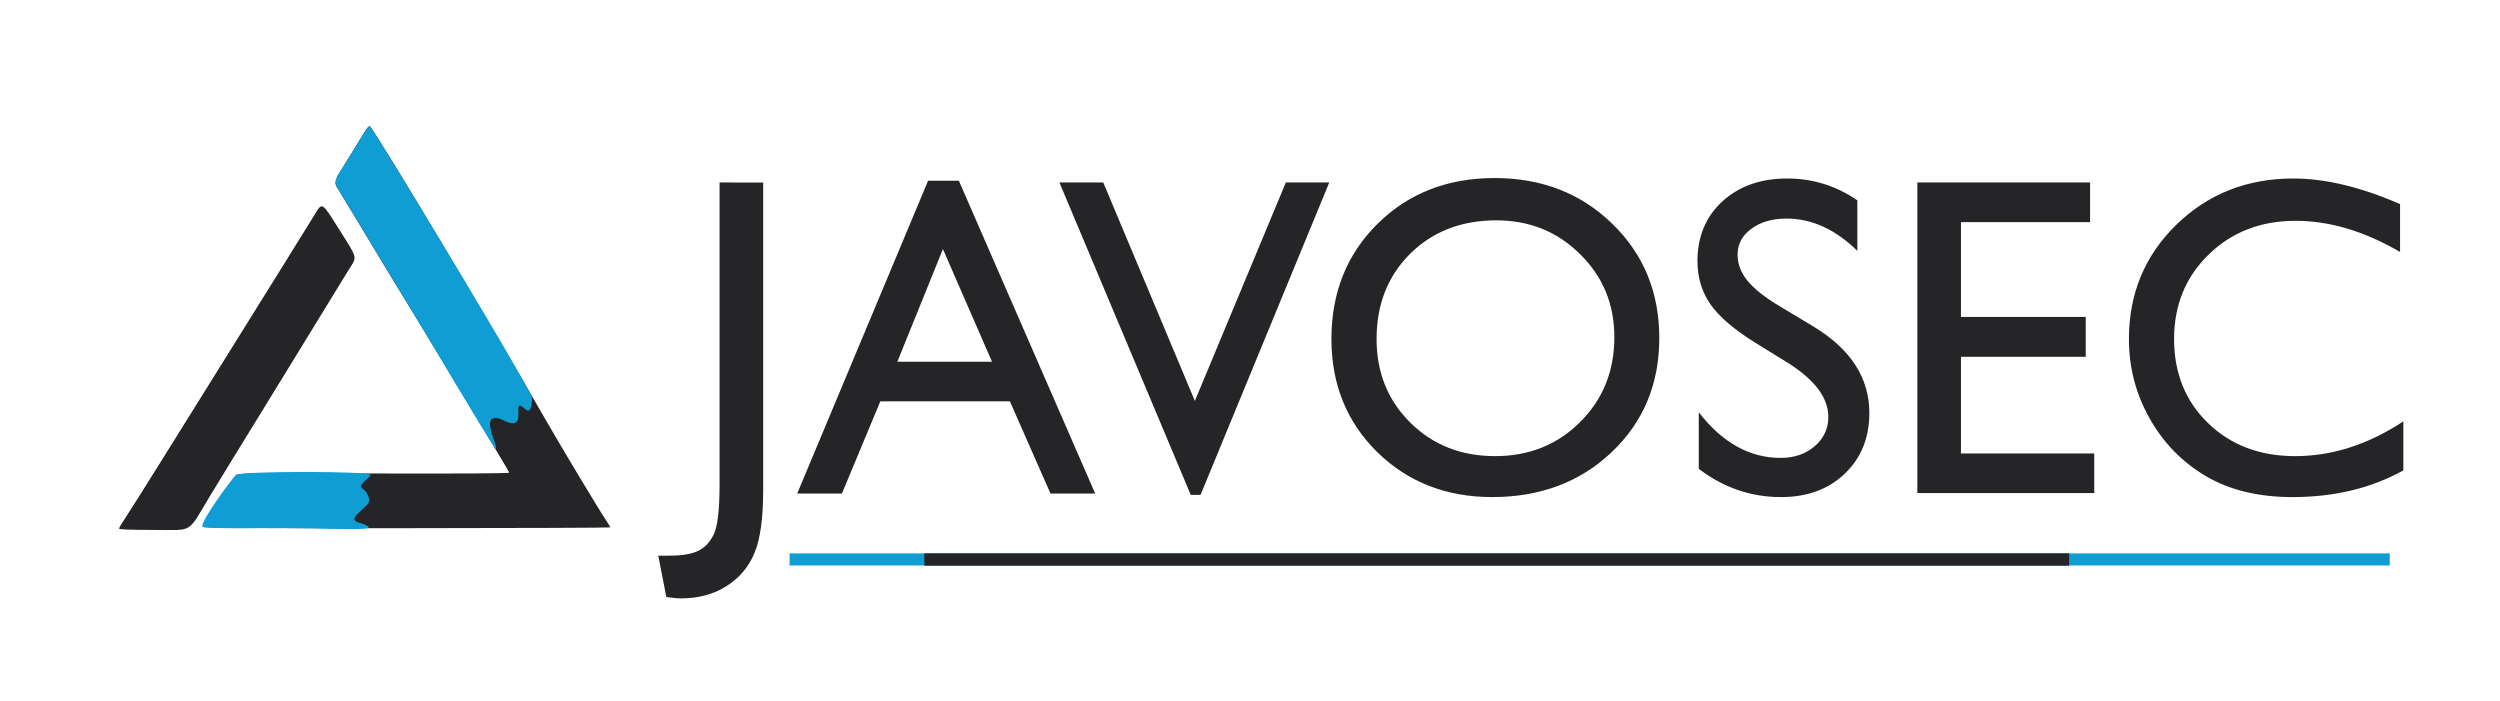
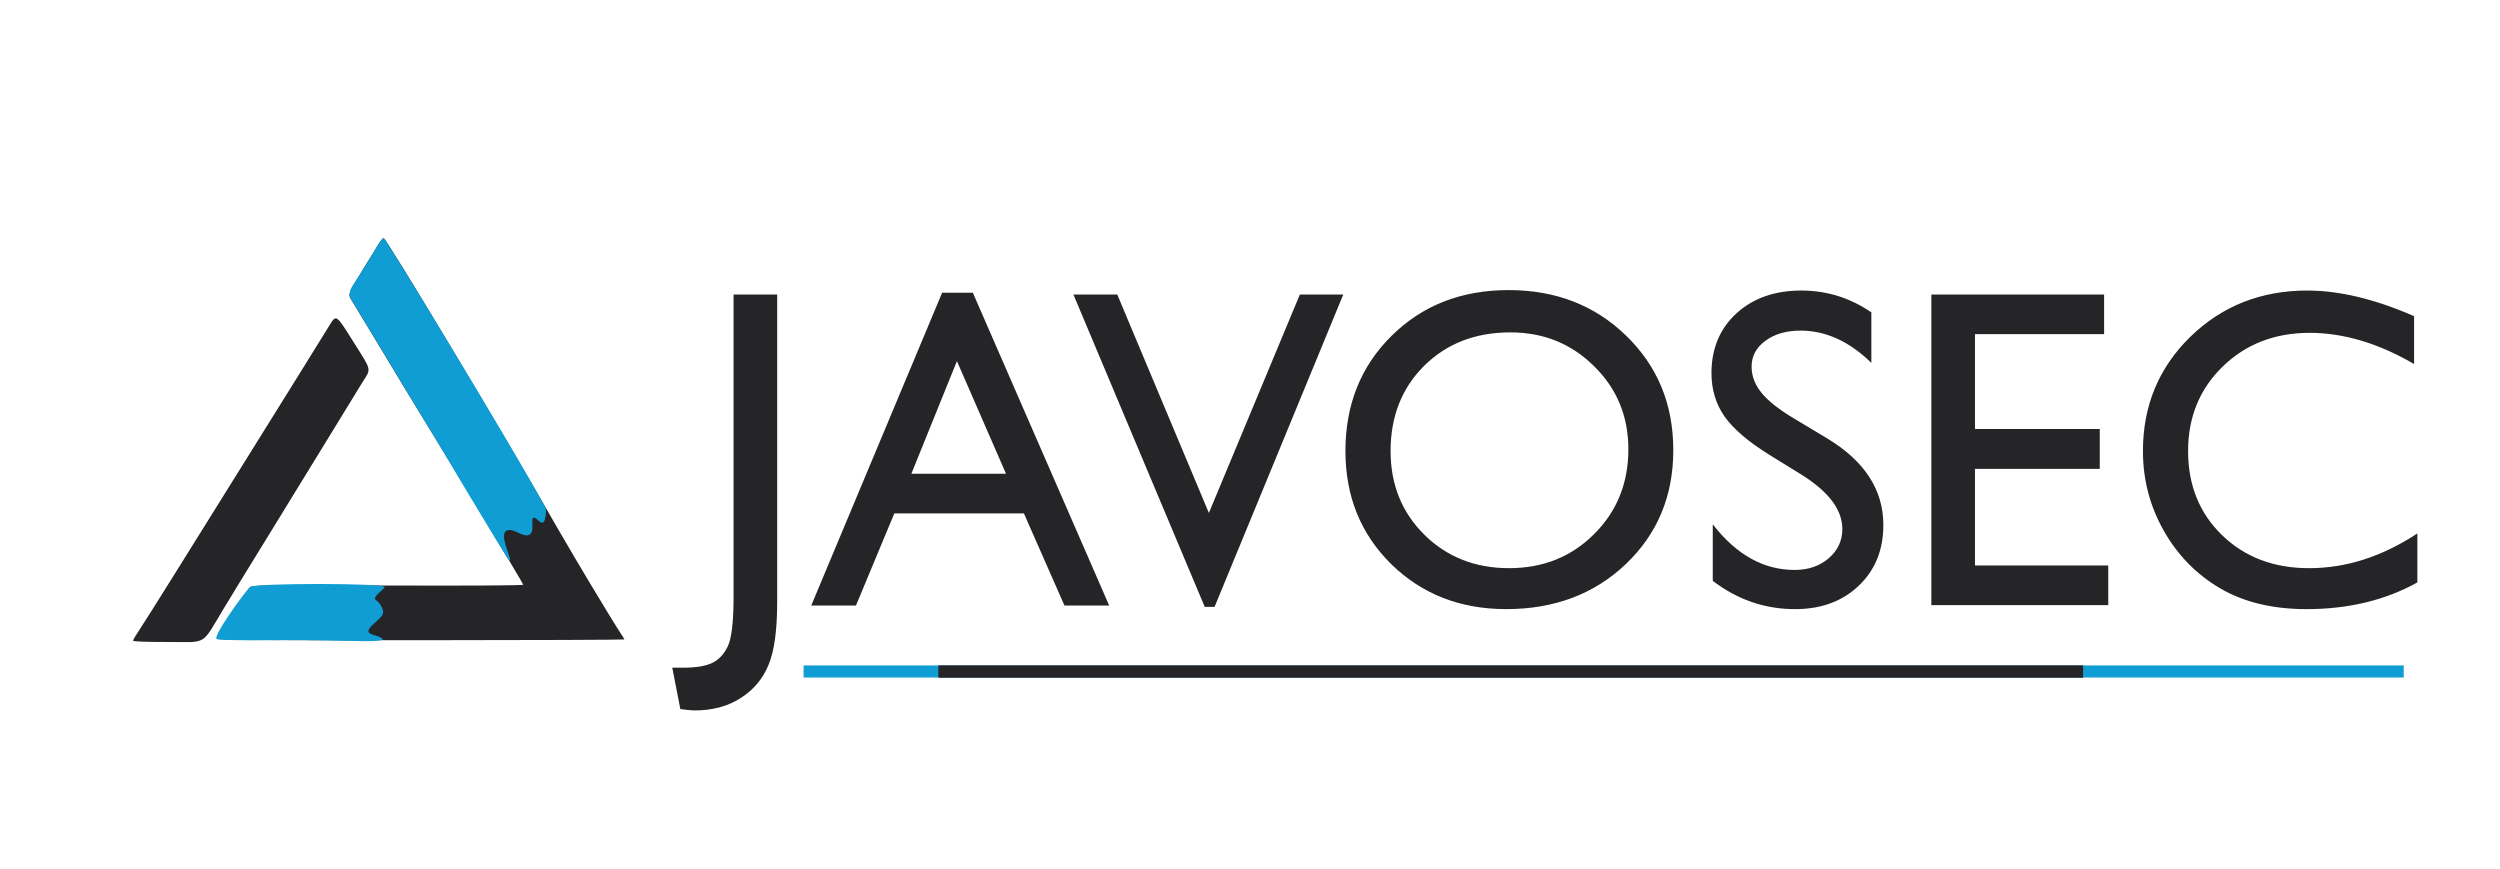
- <svg xmlns="http://www.w3.org/2000/svg" xmlns:xlink="http://www.w3.org/1999/xlink" width="357" height="100" viewBox="0 0 94.456 26.458" version="1.1" id="svg1" xml:space="preserve">
+ <svg xmlns="http://www.w3.org/2000/svg" xmlns:xlink="http://www.w3.org/1999/xlink" width="357" height="124" viewBox="0 0 94.456 32.808" version="1.1" id="svg1" xml:space="preserve">
  <defs id="defs1">
    <linearGradient id="swatch1916">
      <stop style="stop-color:#ba3736;stop-opacity:1;" offset="0" id="stop1916" />
    </linearGradient>
    <linearGradient id="swatch1912">
      <stop style="stop-color:#0f9dd3;stop-opacity:1;" offset="0" id="stop1912" />
    </linearGradient>
    <rect x="82.078" y="114.909" width="1880.066" height="434.53" id="rect1912" />
    <radialGradient xlink:href="#swatch1912" id="radialGradient1912" cx="121.612" cy="172.349" fx="121.612" fy="172.349" r="67.449" gradientTransform="matrix(0.9610118,0,0,0.00741304,-19.15804,139.9168)" gradientUnits="userSpaceOnUse" />
  </defs>
  <g id="layer1">
-     <g id="g1" transform="translate(-0.5291667,-2.645833)">
-       <g id="g1900" transform="matrix(0.1827036,0,0,0.1827036,-10.0898,-6.097072)">
-         <path style="fill:#252426;fill-opacity:1" d="m 82.74,157.163 c 0,-0.152 0.577,-1.134 1.282,-2.183 0.705,-1.048 3.879,-6.073 7.053,-11.167 3.174,-5.093 9.781,-15.69 14.683,-23.548 9.051,-14.51 15.585,-25.016 17.562,-28.238 1.444,-2.353 1.381,-2.393 4.835,3.1 4.059,6.457 3.872,5.652 2.007,8.629 -0.857,1.368 -3.95,6.416 -6.874,11.218 -2.924,4.802 -8.272,13.52 -11.885,19.372 -3.613,5.853 -8.058,13.106 -9.877,16.119 -4.756,7.877 -3.247,6.975 -11.665,6.975 -4.776,0 -7.12,-0.091 -7.12,-0.277 z m 17.462,-0.412 c 0,-0.391 5.899,-9.741 6.655,-10.548 0.481,-0.513 0.916,-0.52 28.534,-0.437 17.498,0.052 28.046,-0.01 28.046,-0.166 0,-0.223 -14.446,-24.226 -20.104,-33.403 -2.552,-4.14 -5.143,-8.416 -10.581,-17.462 -2.143,-3.565 -4.283,-7.098 -4.756,-7.85 -0.859,-1.368 -0.859,-1.368 2.051,-6.085 1.601,-2.595 3.22,-5.23 3.598,-5.858 0.378,-0.627 0.8,-1.071 0.937,-0.986 0.857,0.53 24.614,40.17 36.318,60.6 3.22,5.62 11.071,18.691 12.554,20.899 0.487,0.726 0.886,1.383 0.886,1.46 0,0.077 -18.931,0.151 -42.069,0.163 -34.525,0.018 -42.069,-0.04 -42.069,-0.324 z" id="path1901" />
-         <path style="fill:#0f9dd3;fill-opacity:1" d="m 100.116,156.853 c -1.358,-0.047 6.005,-10.179 6.863,-10.81 1.071,-0.787 27.971,-0.814 27.772,0.053 -0.135,0.588 -2.906,2.146 -1.653,2.79 0.457,0.235 1.609,1.738 1.314,2.731 -0.395,1.328 -4.718,3.501 -2.227,4.261 7.493,2.285 -5.732,1.02 -19.126,1.188 -9.094,0.114 -12.752,-0.089 -12.944,-0.212 z m 60.48,-16.208 c -1.3,-1.794 -3.44,-5.442 -8.404,-13.668 -2.371,-3.929 -6.019,-10.155 -7.941,-13.284 -3.694,-6.013 -15.876,-26.319 -16.1,-26.615 -0.802,-1.065 -0.847,-1.995 0.023,-3.369 0.478,-0.756 1.968,-2.987 3.337,-5.242 2.555,-4.21 2.861,-4.984 3.376,-4.176 7.548,11.855 29.437,48.271 32.594,54.416 0.36,0.701 0.851,0.749 0.58,2.596 -0.174,1.188 -0.435,2.028 -1.528,1.001 -1.988,-1.867 -0.842,1.371 -1.368,2.421 -0.817,1.633 -2.931,-0.207 -4.166,-0.403 -3.68,-0.583 0.455,6.324 -0.403,6.324 z" id="path1900" />
-       </g>
-       <g id="g1939" transform="matrix(0.4663541,0,0,0.4663541,15.02143,-42.06364)">
-         <g id="g1938">
-           <path id="text1912" style="font-size:133.333px;font-family:'Gill Sans MT';-inkscape-font-specification:'Gill Sans MT';white-space:pre;fill:#252426;stroke:none;stroke-width:0.274;stroke-opacity:1" d="m 90.011,110.294 c -3.817,0 -6.975,1.233 -9.472,3.698 -2.498,2.465 -3.747,5.579 -3.747,9.343 0,3.668 1.237,6.722 3.711,9.163 2.486,2.429 5.591,3.643 9.314,3.643 3.9,0 7.128,-1.214 9.685,-3.643 2.568,-2.441 3.852,-5.519 3.852,-9.235 0,-3.716 -1.272,-6.806 -3.817,-9.271 -2.533,-2.465 -5.708,-3.698 -9.526,-3.698 z m 23.716,0.036 c -2.156,0 -3.911,0.619 -5.266,1.858 -1.343,1.239 -2.014,2.85 -2.014,4.834 0,1.323 0.353,2.495 1.06,3.517 0.719,1.01 1.921,2.038 3.605,3.085 l 2.686,1.659 c 2.168,1.371 3.252,2.826 3.252,4.365 0,0.95 -0.371,1.743 -1.114,2.381 -0.73,0.625 -1.649,0.938 -2.757,0.938 -2.51,0 -4.718,-1.232 -6.627,-3.697 v 4.581 c 2.003,1.527 4.224,2.291 6.663,2.291 2.121,0 3.841,-0.631 5.16,-1.894 1.331,-1.263 1.997,-2.904 1.997,-4.924 0,-2.838 -1.508,-5.17 -4.524,-6.998 l -2.704,-1.624 c -1.214,-0.722 -2.091,-1.413 -2.633,-2.074 -0.542,-0.661 -0.813,-1.371 -0.813,-2.129 0,-0.854 0.371,-1.551 1.114,-2.092 0.742,-0.553 1.691,-0.829 2.845,-0.829 2.05,0 3.964,0.872 5.743,2.615 v -4.094 c -1.72,-1.178 -3.611,-1.768 -5.673,-1.768 z m 41.001,0 c -3.758,0 -6.922,1.251 -9.49,3.752 -2.557,2.501 -3.835,5.586 -3.835,9.253 0,2.309 0.56,4.455 1.679,6.439 1.119,1.984 2.639,3.541 4.559,4.672 1.92,1.13 4.259,1.696 7.016,1.696 3.393,0 6.386,-0.721 8.978,-2.164 v -3.968 c -2.851,1.876 -5.773,2.814 -8.766,2.814 -2.863,0 -5.213,-0.89 -7.051,-2.67 -1.838,-1.78 -2.757,-4.052 -2.757,-6.818 0,-2.742 0.931,-5.021 2.793,-6.836 1.873,-1.828 4.224,-2.741 7.051,-2.741 2.757,0 5.579,0.842 8.465,2.525 v -3.878 c -3.169,-1.383 -6.05,-2.074 -8.642,-2.074 z M 44.116,110.511 33.512,135.853 h 3.623 l 3.11,-7.468 h 10.498 l 3.287,7.468 h 3.623 L 46.608,110.511 Z m -16.895,0.144 v 24.459 c 0,2.068 -0.159,3.421 -0.477,4.058 -0.306,0.637 -0.731,1.082 -1.273,1.335 -0.53,0.253 -1.302,0.379 -2.315,0.379 H 22.255 l 0.654,3.355 c 0.542,0.072 0.924,0.109 1.148,0.109 1.461,0 2.71,-0.337 3.747,-1.01 1.037,-0.661 1.785,-1.551 2.244,-2.67 0.471,-1.106 0.707,-2.819 0.707,-5.14 v -24.874 z m 27.534,0 10.639,25.306 h 0.795 l 10.427,-25.306 h -3.517 l -7.37,17.695 -7.422,-17.695 z m 69.506,0 v 25.162 h 14.332 v -3.211 h -10.798 v -7.828 h 10.109 v -3.229 h -10.109 v -7.684 h 10.462 v -3.211 z m -34.108,3.066 c 2.686,0 4.948,0.914 6.786,2.742 1.85,1.816 2.775,4.058 2.775,6.728 0,2.742 -0.925,5.033 -2.775,6.872 -1.838,1.84 -4.136,2.76 -6.893,2.76 -2.745,0 -5.031,-0.902 -6.857,-2.706 -1.826,-1.804 -2.739,-4.064 -2.739,-6.782 0,-2.802 0.907,-5.104 2.721,-6.908 1.826,-1.804 4.153,-2.706 6.981,-2.706 z m -44.836,2.327 3.977,9.127 h -7.67 z" />
-           <path style="fill:url(#radialGradient1912);fill-opacity:1;stroke:#0f9dd3;stroke-width:0.98;stroke-dasharray:none;stroke-opacity:1" d="m 32.894,141.194 h 74.149 55.489" id="path1912" />
-           <path style="fill:#252426;fill-opacity:1;stroke:#252426;stroke-width:1;stroke-dasharray:none;stroke-opacity:1" d="M 43.812,141.2 H 136.554" id="path1916" />
-         </g>
+     <g id="g1900" transform="matrix(0.1827036,0,0,0.1827036,-10.0898,-4.509572)">
+       <path style="fill:#252426;fill-opacity:1" d="m 82.74,157.163 c 0,-0.152 0.577,-1.134 1.282,-2.183 0.705,-1.048 3.879,-6.073 7.053,-11.167 3.174,-5.093 9.781,-15.69 14.683,-23.548 9.051,-14.51 15.585,-25.016 17.562,-28.238 1.444,-2.353 1.381,-2.393 4.835,3.1 4.059,6.457 3.872,5.652 2.007,8.629 -0.857,1.368 -3.95,6.416 -6.874,11.218 -2.924,4.802 -8.272,13.52 -11.885,19.372 -3.613,5.853 -8.058,13.106 -9.877,16.119 -4.756,7.877 -3.247,6.975 -11.665,6.975 -4.776,0 -7.12,-0.091 -7.12,-0.277 z m 17.462,-0.412 c 0,-0.391 5.899,-9.741 6.655,-10.548 0.481,-0.513 0.916,-0.52 28.534,-0.437 17.498,0.052 28.046,-0.01 28.046,-0.166 0,-0.223 -14.446,-24.226 -20.104,-33.403 -2.552,-4.14 -5.143,-8.416 -10.581,-17.462 -2.143,-3.565 -4.283,-7.098 -4.756,-7.85 -0.859,-1.368 -0.859,-1.368 2.051,-6.085 1.601,-2.595 3.22,-5.23 3.598,-5.858 0.378,-0.627 0.8,-1.071 0.937,-0.986 0.857,0.53 24.614,40.17 36.318,60.6 3.22,5.62 11.071,18.691 12.554,20.899 0.487,0.726 0.886,1.383 0.886,1.46 0,0.077 -18.931,0.151 -42.069,0.163 -34.525,0.018 -42.069,-0.04 -42.069,-0.324 z" id="path1901" />
+       <path style="fill:#0f9dd3;fill-opacity:1" d="m 100.116,156.853 c -1.358,-0.047 6.005,-10.179 6.863,-10.81 1.071,-0.787 27.971,-0.814 27.772,0.053 -0.135,0.588 -2.906,2.146 -1.653,2.79 0.457,0.235 1.609,1.738 1.314,2.731 -0.395,1.328 -4.718,3.501 -2.227,4.261 7.493,2.285 -5.732,1.02 -19.126,1.188 -9.094,0.114 -12.752,-0.089 -12.944,-0.212 z m 60.48,-16.208 c -1.3,-1.794 -3.44,-5.442 -8.404,-13.668 -2.371,-3.929 -6.019,-10.155 -7.941,-13.284 -3.694,-6.013 -15.876,-26.319 -16.1,-26.615 -0.802,-1.065 -0.847,-1.995 0.023,-3.369 0.478,-0.756 1.968,-2.987 3.337,-5.242 2.555,-4.21 2.861,-4.984 3.376,-4.176 7.548,11.855 29.437,48.271 32.594,54.416 0.36,0.701 0.851,0.749 0.58,2.596 -0.174,1.188 -0.435,2.028 -1.528,1.001 -1.988,-1.867 -0.842,1.371 -1.368,2.421 -0.817,1.633 -2.931,-0.207 -4.166,-0.403 -3.68,-0.583 0.455,6.324 -0.403,6.324 z" id="path1900" />
+     </g>
+     <g id="g1939" transform="matrix(0.4663541,0,0,0.4663541,15.02143,-40.47614)">
+       <g id="g1938">
+         <path id="text1912" style="font-size:133.333px;font-family:'Gill Sans MT';-inkscape-font-specification:'Gill Sans MT';white-space:pre;fill:#252426;stroke:none;stroke-width:0.274;stroke-opacity:1" d="m 90.011,110.294 c -3.817,0 -6.975,1.233 -9.472,3.698 -2.498,2.465 -3.747,5.579 -3.747,9.343 0,3.668 1.237,6.722 3.711,9.163 2.486,2.429 5.591,3.643 9.314,3.643 3.9,0 7.128,-1.214 9.685,-3.643 2.568,-2.441 3.852,-5.519 3.852,-9.235 0,-3.716 -1.272,-6.806 -3.817,-9.271 -2.533,-2.465 -5.708,-3.698 -9.526,-3.698 z m 23.716,0.036 c -2.156,0 -3.911,0.619 -5.266,1.858 -1.343,1.239 -2.014,2.85 -2.014,4.834 0,1.323 0.353,2.495 1.06,3.517 0.719,1.01 1.921,2.038 3.605,3.085 l 2.686,1.659 c 2.168,1.371 3.252,2.826 3.252,4.365 0,0.95 -0.371,1.743 -1.114,2.381 -0.73,0.625 -1.649,0.938 -2.757,0.938 -2.51,0 -4.718,-1.232 -6.627,-3.697 v 4.581 c 2.003,1.527 4.224,2.291 6.663,2.291 2.121,0 3.841,-0.631 5.16,-1.894 1.331,-1.263 1.997,-2.904 1.997,-4.924 0,-2.838 -1.508,-5.17 -4.524,-6.998 l -2.704,-1.624 c -1.214,-0.722 -2.091,-1.413 -2.633,-2.074 -0.542,-0.661 -0.813,-1.371 -0.813,-2.129 0,-0.854 0.371,-1.551 1.114,-2.092 0.742,-0.553 1.691,-0.829 2.845,-0.829 2.05,0 3.964,0.872 5.743,2.615 v -4.094 c -1.72,-1.178 -3.611,-1.768 -5.673,-1.768 z m 41.001,0 c -3.758,0 -6.922,1.251 -9.49,3.752 -2.557,2.501 -3.835,5.586 -3.835,9.253 0,2.309 0.56,4.455 1.679,6.439 1.119,1.984 2.639,3.541 4.559,4.672 1.92,1.13 4.259,1.696 7.016,1.696 3.393,0 6.386,-0.721 8.978,-2.164 v -3.968 c -2.851,1.876 -5.773,2.814 -8.766,2.814 -2.863,0 -5.213,-0.89 -7.051,-2.67 -1.838,-1.78 -2.757,-4.052 -2.757,-6.818 0,-2.742 0.931,-5.021 2.793,-6.836 1.873,-1.828 4.224,-2.741 7.051,-2.741 2.757,0 5.579,0.842 8.465,2.525 v -3.878 c -3.169,-1.383 -6.05,-2.074 -8.642,-2.074 z M 44.116,110.511 33.512,135.853 h 3.623 l 3.11,-7.468 h 10.498 l 3.287,7.468 h 3.623 L 46.608,110.511 Z m -16.895,0.144 v 24.459 c 0,2.068 -0.159,3.421 -0.477,4.058 -0.306,0.637 -0.731,1.082 -1.273,1.335 -0.53,0.253 -1.302,0.379 -2.315,0.379 H 22.255 l 0.654,3.355 c 0.542,0.072 0.924,0.109 1.148,0.109 1.461,0 2.71,-0.337 3.747,-1.01 1.037,-0.661 1.785,-1.551 2.244,-2.67 0.471,-1.106 0.707,-2.819 0.707,-5.14 v -24.874 z m 27.534,0 10.639,25.306 h 0.795 l 10.427,-25.306 h -3.517 l -7.37,17.695 -7.422,-17.695 z m 69.506,0 v 25.162 h 14.332 v -3.211 h -10.798 v -7.828 h 10.109 v -3.229 h -10.109 v -7.684 h 10.462 v -3.211 z m -34.108,3.066 c 2.686,0 4.948,0.914 6.786,2.742 1.85,1.816 2.775,4.058 2.775,6.728 0,2.742 -0.925,5.033 -2.775,6.872 -1.838,1.84 -4.136,2.76 -6.893,2.76 -2.745,0 -5.031,-0.902 -6.857,-2.706 -1.826,-1.804 -2.739,-4.064 -2.739,-6.782 0,-2.802 0.907,-5.104 2.721,-6.908 1.826,-1.804 4.153,-2.706 6.981,-2.706 z m -44.836,2.327 3.977,9.127 h -7.67 z" />
+         <path style="fill:url(#radialGradient1912);fill-opacity:1;stroke:#0f9dd3;stroke-width:0.98;stroke-dasharray:none;stroke-opacity:1" d="m 32.894,141.194 h 74.149 55.489" id="path1912" />
+         <path style="fill:#252426;fill-opacity:1;stroke:#252426;stroke-width:1;stroke-dasharray:none;stroke-opacity:1" d="M 43.812,141.2 H 136.554" id="path1916" />
      </g>
    </g>
  </g>
</svg>
